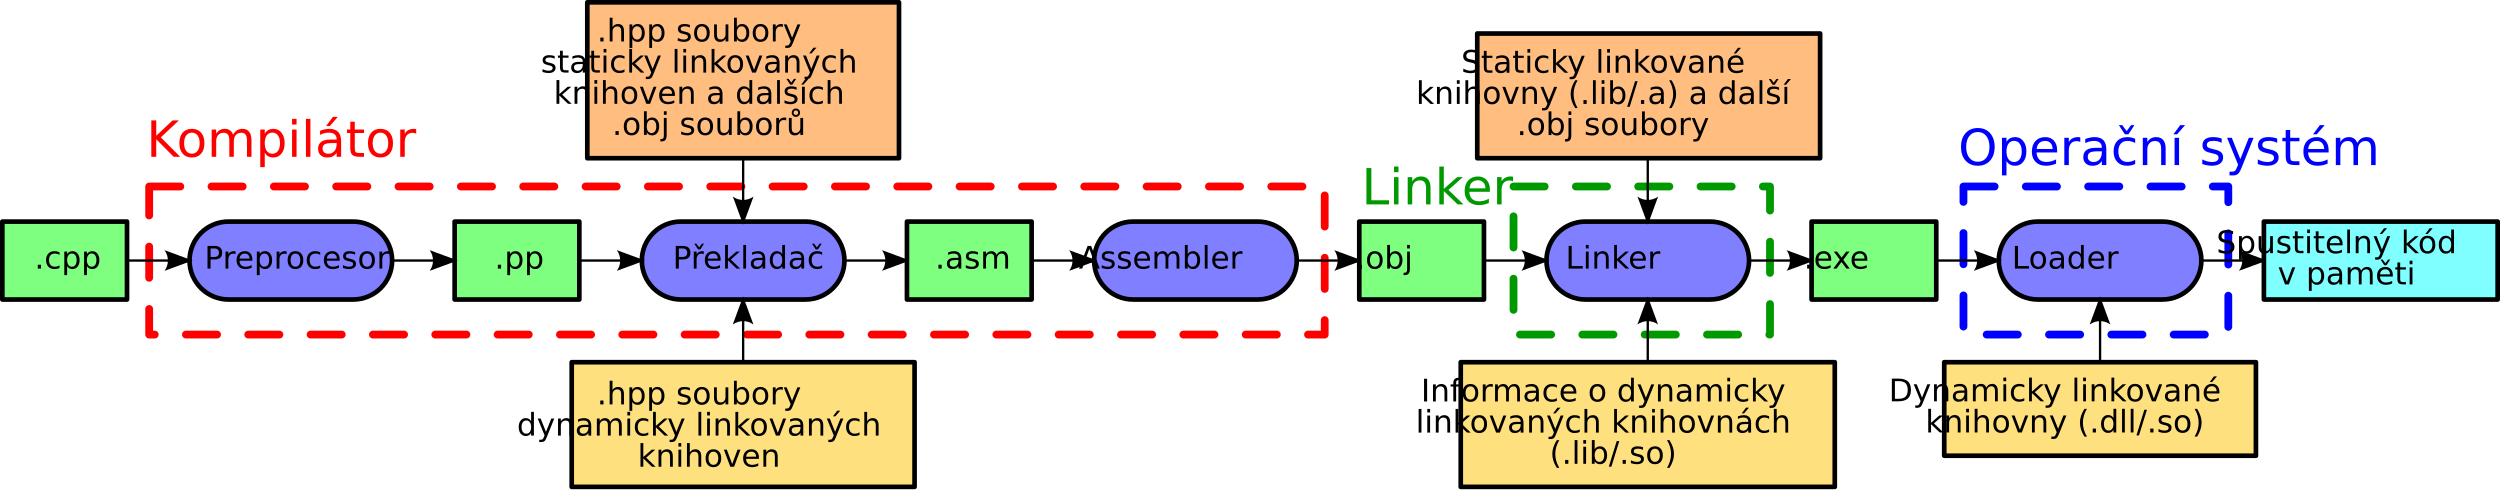
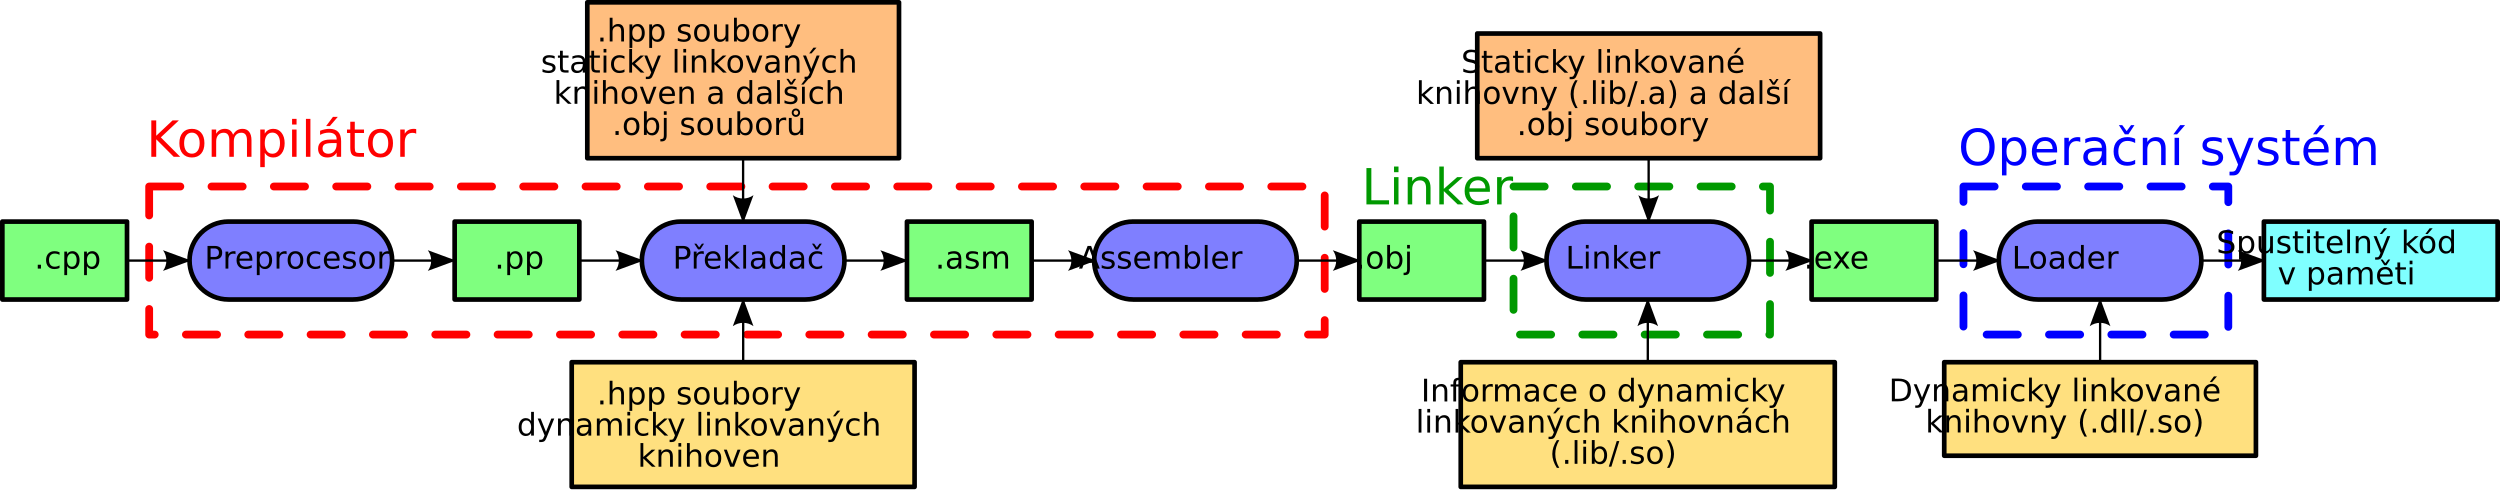
<svg xmlns="http://www.w3.org/2000/svg" width="1604.126" height="313.908" id="svg2" version="1.1">
  <defs id="defs3009">
    <marker orient="auto" refY="0" refX="0" id="Arrow2Lend" style="overflow:visible">
      <path id="path4525" style="font-size:12px;fill-rule:evenodd;stroke-width:0.625;stroke-linejoin:round" d="M 8.719,4.034 -2.207,0.016 8.719,-4.002 c -1.745,2.372 -1.735,5.617 -6e-7,8.035 z" transform="matrix(-1.1,0,0,-1.1,-1.1,0)" />
    </marker>
    <marker orient="auto" refY="0" refX="0" id="Arrow2Mend" style="overflow:visible">
      <path id="path4531" style="font-size:12px;fill-rule:evenodd;stroke-width:0.625;stroke-linejoin:round" d="M 8.719,4.034 -2.207,0.016 8.719,-4.002 c -1.745,2.372 -1.735,5.617 -6e-7,8.035 z" transform="scale(-0.6,-0.6)" />
+     </marker>
+     <marker orient="auto" refY="0" refX="0" id="Arrow2Lend-5" style="overflow:visible">
+       <path id="path4525-5" style="font-size:12px;fill-rule:evenodd;stroke-width:0.625;stroke-linejoin:round" d="M 8.719,4.034 -2.207,0.016 8.719,-4.002 c -1.745,2.372 -1.735,5.617 -6e-7,8.035 z" transform="matrix(-1.1,0,0,-1.1,-1.1,0)" />
+     </marker>
+     <marker orient="auto" refY="0" refX="0" id="Arrow2Lend-7" style="overflow:visible">
+       <path id="path4525-54" style="font-size:12px;fill-rule:evenodd;stroke-width:0.625;stroke-linejoin:round" d="M 8.719,4.034 -2.207,0.016 8.719,-4.002 c -1.745,2.372 -1.735,5.617 -6e-7,8.035 z" transform="matrix(-1.1,0,0,-1.1,-1.1,0)" />
+     </marker>
+     <marker orient="auto" refY="0" refX="0" id="Arrow2Lend-4" style="overflow:visible">
+       <path id="path4525-4" style="font-size:12px;fill-rule:evenodd;stroke-width:0.625;stroke-linejoin:round" d="M 8.719,4.034 -2.207,0.016 8.719,-4.002 c -1.745,2.372 -1.735,5.617 -6e-7,8.035 z" transform="matrix(-1.1,0,0,-1.1,-1.1,0)" />
+     </marker>
+     <marker orient="auto" refY="0" refX="0" id="Arrow2Lend-0" style="overflow:visible">
+       <path id="path4525-546" style="font-size:12px;fill-rule:evenodd;stroke-width:0.625;stroke-linejoin:round" d="M 8.719,4.034 -2.207,0.016 8.719,-4.002 c -1.745,2.372 -1.735,5.617 -6e-7,8.035 z" transform="matrix(-1.1,0,0,-1.1,-1.1,0)" />
+     </marker>
+     <marker orient="auto" refY="0" refX="0" id="Arrow2Lend-6" style="overflow:visible">
+       <path id="path4525-40" style="font-size:12px;fill-rule:evenodd;stroke-width:0.625;stroke-linejoin:round" d="M 8.719,4.034 -2.207,0.016 8.719,-4.002 c -1.745,2.372 -1.735,5.617 -6e-7,8.035 z" transform="matrix(-1.1,0,0,-1.1,-1.1,0)" />
+     </marker>
+     <marker orient="auto" refY="0" refX="0" id="Arrow2Lend-79" style="overflow:visible">
+       <path id="path4525-3" style="font-size:12px;fill-rule:evenodd;stroke-width:0.625;stroke-linejoin:round" d="M 8.719,4.034 -2.207,0.016 8.719,-4.002 c -1.745,2.372 -1.735,5.617 -6e-7,8.035 z" transform="matrix(-1.1,0,0,-1.1,-1.1,0)" />
+     </marker>
+     <marker orient="auto" refY="0" refX="0" id="Arrow2Lend-67" style="overflow:visible">
+       <path id="path4525-58" style="font-size:12px;fill-rule:evenodd;stroke-width:0.625;stroke-linejoin:round" d="M 8.719,4.034 -2.207,0.016 8.719,-4.002 c -1.745,2.372 -1.735,5.617 -6e-7,8.035 z" transform="matrix(-1.1,0,0,-1.1,-1.1,0)" />
+     </marker>
+     <marker orient="auto" refY="0" refX="0" id="Arrow2Lend-2" style="overflow:visible">
+       <path id="path4525-9" style="font-size:12px;fill-rule:evenodd;stroke-width:0.625;stroke-linejoin:round" d="M 8.719,4.034 -2.207,0.016 8.719,-4.002 c -1.745,2.372 -1.735,5.617 -6e-7,8.035 z" transform="matrix(-1.1,0,0,-1.1,-1.1,0)" />
+     </marker>
+     <marker orient="auto" refY="0" refX="0" id="Arrow2Lend-57" style="overflow:visible">
+       <path id="path4525-44" style="font-size:12px;fill-rule:evenodd;stroke-width:0.625;stroke-linejoin:round" d="M 8.719,4.034 -2.207,0.016 8.719,-4.002 c -1.745,2.372 -1.735,5.617 -6e-7,8.035 z" transform="matrix(-1.1,0,0,-1.1,-1.1,0)" />
+     </marker>
+     <marker orient="auto" refY="0" refX="0" id="Arrow2Lend-1" style="overflow:visible">
+       <path id="path4525-7" style="font-size:12px;fill-rule:evenodd;stroke-width:0.625;stroke-linejoin:round" d="M 8.719,4.034 -2.207,0.016 8.719,-4.002 c -1.745,2.372 -1.735,5.617 -6e-7,8.035 z" transform="matrix(-1.1,0,0,-1.1,-1.1,0)" />
+     </marker>
+     <marker orient="auto" refY="0" refX="0" id="marker4186" style="overflow:visible">
+       <path id="path4188" style="font-size:12px;fill-rule:evenodd;stroke-width:0.625;stroke-linejoin:round" d="M 8.719,4.034 -2.207,0.016 8.719,-4.002 c -1.745,2.372 -1.735,5.617 -6e-7,8.035 z" transform="matrix(-1.1,0,0,-1.1,-1.1,0)" />
+     </marker>
+     <marker orient="auto" refY="0" refX="0" id="Arrow2Lend-75" style="overflow:visible">
+       <path id="path4525-0" style="font-size:12px;fill-rule:evenodd;stroke-width:0.625;stroke-linejoin:round" d="M 8.719,4.034 -2.207,0.016 8.719,-4.002 c -1.745,2.372 -1.735,5.617 -6e-7,8.035 z" transform="matrix(-1.1,0,0,-1.1,-1.1,0)" />
+     </marker>
+     <marker orient="auto" refY="0" refX="0" id="marker4186-1" style="overflow:visible">
+       <path id="path4188-9" style="font-size:12px;fill-rule:evenodd;stroke-width:0.625;stroke-linejoin:round" d="M 8.719,4.034 -2.207,0.016 8.719,-4.002 c -1.745,2.372 -1.735,5.617 -6e-7,8.035 z" transform="matrix(-1.1,0,0,-1.1,-1.1,0)" />
+     </marker>
+     <marker orient="auto" refY="0" refX="0" id="Arrow2Lend-64" style="overflow:visible">
+       <path id="path4525-589" style="font-size:12px;fill-rule:evenodd;stroke-width:0.625;stroke-linejoin:round" d="M 8.719,4.034 -2.207,0.016 8.719,-4.002 c -1.745,2.372 -1.735,5.617 -6e-7,8.035 z" transform="matrix(-1.1,0,0,-1.1,-1.1,0)" />
+     </marker>
+     <marker orient="auto" refY="0" refX="0" id="marker4186-7" style="overflow:visible">
+       <path id="path4188-4" style="font-size:12px;fill-rule:evenodd;stroke-width:0.625;stroke-linejoin:round" d="M 8.719,4.034 -2.207,0.016 8.719,-4.002 c -1.745,2.372 -1.735,5.617 -6e-7,8.035 z" transform="matrix(-1.1,0,0,-1.1,-1.1,0)" />
+     </marker>
+     <marker orient="auto" refY="0" refX="0" id="Arrow2Lend-9" style="overflow:visible">
+       <path id="path4525-70" style="font-size:12px;fill-rule:evenodd;stroke-width:0.625;stroke-linejoin:round" d="M 8.719,4.034 -2.207,0.016 8.719,-4.002 c -1.745,2.372 -1.735,5.617 -6e-7,8.035 z" transform="matrix(-1.1,0,0,-1.1,-1.1,0)" />
+     </marker>
+     <marker orient="auto" refY="0" refX="0" id="marker4186-4" style="overflow:visible">
+       <path id="path4188-1" style="font-size:12px;fill-rule:evenodd;stroke-width:0.625;stroke-linejoin:round" d="M 8.719,4.034 -2.207,0.016 8.719,-4.002 c -1.745,2.372 -1.735,5.617 -6e-7,8.035 z" transform="matrix(-1.1,0,0,-1.1,-1.1,0)" />
+     </marker>
+     <marker orient="auto" refY="0" refX="0" id="Arrow2Lend-10" style="overflow:visible">
+       <path id="path4525-2" style="font-size:12px;fill-rule:evenodd;stroke-width:0.625;stroke-linejoin:round" d="M 8.719,4.034 -2.207,0.016 8.719,-4.002 c -1.745,2.372 -1.735,5.617 -6e-7,8.035 z" transform="matrix(-1.1,0,0,-1.1,-1.1,0)" />
+     </marker>
+     <marker orient="auto" refY="0" refX="0" id="marker4281" style="overflow:visible">
+       <path id="path4283" style="font-size:12px;fill-rule:evenodd;stroke-width:0.625;stroke-linejoin:round" d="M 8.719,4.034 -2.207,0.016 8.719,-4.002 c -1.745,2.372 -1.735,5.617 -6e-7,8.035 z" transform="matrix(-1.1,0,0,-1.1,-1.1,0)" />
+     </marker>
+     <marker orient="auto" refY="0" refX="0" id="Arrow2Lend-56" style="overflow:visible">
+       <path id="path4525-96" style="font-size:12px;fill-rule:evenodd;stroke-width:0.625;stroke-linejoin:round" d="M 8.719,4.034 -2.207,0.016 8.719,-4.002 c -1.745,2.372 -1.735,5.617 -6e-7,8.035 z" transform="matrix(-1.1,0,0,-1.1,-1.1,0)" />
+     </marker>
+     <marker orient="auto" refY="0" refX="0" id="Arrow2Lend-3" style="overflow:visible">
+       <path id="path4525-46" style="font-size:12px;fill-rule:evenodd;stroke-width:0.625;stroke-linejoin:round" d="M 8.719,4.034 -2.207,0.016 8.719,-4.002 c -1.745,2.372 -1.735,5.617 -6e-7,8.035 z" transform="matrix(-1.1,0,0,-1.1,-1.1,0)" />
+     </marker>
+     <marker orient="auto" refY="0" refX="0" id="Arrow2Lend-8" style="overflow:visible">
+       <path id="path4525-29" style="font-size:12px;fill-rule:evenodd;stroke-width:0.625;stroke-linejoin:round" d="M 8.719,4.034 -2.207,0.016 8.719,-4.002 c -1.745,2.372 -1.735,5.617 -6e-7,8.035 z" transform="matrix(-1.1,0,0,-1.1,-1.1,0)" />
+     </marker>
+     <marker orient="auto" refY="0" refX="0" id="Arrow2Lend-39" style="overflow:visible">
+       <path id="path4525-28" style="font-size:12px;fill-rule:evenodd;stroke-width:0.625;stroke-linejoin:round" d="M 8.719,4.034 -2.207,0.016 8.719,-4.002 c -1.745,2.372 -1.735,5.617 -6e-7,8.035 z" transform="matrix(-1.1,0,0,-1.1,-1.1,0)" />
    </marker>
  </defs>
  <g id="layer1" transform="translate(167.5098,-84.99559)">
    <rect style="fill:none;stroke:#ff0000;stroke-width:5;stroke-linecap:round;stroke-linejoin:round;stroke-miterlimit:4;stroke-opacity:1;stroke-dasharray:20, 20;stroke-dashoffset:0" id="rect6059" width="754.286" height="95" x="-71.796" y="204.673" />
    <rect style="fill:none;stroke:#009900;stroke-width:5;stroke-linecap:round;stroke-linejoin:round;stroke-miterlimit:4;stroke-opacity:1;stroke-dasharray:20, 20;stroke-dashoffset:0" id="rect6059-0" width="164.573" height="95" x="803.643" y="204.673" />
    <rect style="fill:none;stroke:#0000ff;stroke-width:5;stroke-linecap:round;stroke-linejoin:round;stroke-miterlimit:4;stroke-opacity:1;stroke-dasharray:20, 20;stroke-dashoffset:0" id="rect6059-8" width="169.941" height="95" x="1092.347" y="204.673" />
    <g id="g3811" transform="translate(-107.3257,183.3825)">
      <rect ry="25" rx="25" y="43.791" x="61.429" height="50" width="130" id="rect3037" style="fill:#7f7fff;fill-opacity:1;fill-rule:nonzero;stroke:#000000;stroke-width:3;stroke-miterlimit:4;stroke-opacity:1;stroke-dasharray:none" />
      <text id="text3807" y="73.976" x="70.999" style="font-size:20px;font-style:normal;font-weight:normal;line-height:125%;letter-spacing:0px;word-spacing:0px;fill:#000000;fill-opacity:1;stroke:none;font-family:Bitstream Vera Sans" xml:space="preserve">
        <tspan style="fill:#000000;fill-opacity:1" y="73.976" x="70.999" id="tspan3809">Preprocesor</tspan>
      </text>
    </g>
    <g transform="translate(-391.0414,181.9539)" id="g3839-4">
      <rect y="45.219" x="225.032" height="50" width="80" id="rect3816-0" style="fill:#7fff7f;fill-opacity:1;fill-rule:nonzero;stroke:#000000;stroke-width:3;stroke-linecap:round;stroke-linejoin:round;stroke-miterlimit:4;stroke-opacity:1;stroke-dasharray:none;stroke-dashoffset:0" />
      <text xml:space="preserve" style="font-size:20px;font-style:normal;font-weight:normal;line-height:125%;letter-spacing:0px;word-spacing:0px;fill:#000000;fill-opacity:1;stroke:none;font-family:Bitstream Vera Sans" x="245.622" y="75.405" id="text3807-1-9">
        <tspan x="245.622" y="75.405" style="fill:#000000;fill-opacity:1" id="tspan3871">.cpp</tspan>
      </text>
    </g>
    <g transform="translate(38.82243,43.6345)" id="g3839-4-8">
      <rect y="42.861" x="170.506" height="100" width="200" id="rect3816-0-8" style="fill:#ffbe7f;fill-opacity:1;fill-rule:nonzero;stroke:#000000;stroke-width:3;stroke-linecap:round;stroke-linejoin:round;stroke-miterlimit:4;stroke-opacity:1;stroke-dasharray:none;stroke-dashoffset:0" />
      <text xml:space="preserve" style="font-size:20px;font-style:normal;font-weight:normal;line-height:100%;letter-spacing:0px;word-spacing:0px;fill:#000000;fill-opacity:1;stroke:none;font-family:Bitstream Vera Sans" x="270.882" y="67.954" id="text3807-1-9-2">
        <tspan x="270.882" y="67.954" style="font-size:20px;text-align:center;line-height:100%;text-anchor:middle;fill:#000000;fill-opacity:1" id="tspan3902">.hpp soubory</tspan>
        <tspan x="270.882" y="87.954" style="font-size:20px;text-align:center;line-height:100%;text-anchor:middle;fill:#000000;fill-opacity:1" id="tspan3904">staticky linkovaných</tspan>
        <tspan x="270.882" y="107.954" style="font-size:20px;text-align:center;line-height:100%;text-anchor:middle;fill:#000000;fill-opacity:1" id="tspan4313">knihoven a dalších</tspan>
        <tspan x="270.882" y="127.954" style="font-size:20px;text-align:center;line-height:100%;text-anchor:middle;fill:#000000;fill-opacity:1" id="tspan4317">.obj souborů</tspan>
      </text>
    </g>
    <g id="g3811-5" transform="translate(182.8995,183.3825)">
      <rect ry="25" rx="25" y="43.791" x="61.429" height="50" width="130" id="rect3037-9" style="fill:#7f7fff;fill-opacity:1;fill-rule:nonzero;stroke:#000000;stroke-width:3;stroke-miterlimit:4;stroke-opacity:1;stroke-dasharray:none" />
      <text id="text3807-2" y="73.976" x="81.238" style="font-size:20px;font-style:normal;font-weight:normal;line-height:125%;letter-spacing:0px;word-spacing:0px;fill:#000000;fill-opacity:1;stroke:none;font-family:Bitstream Vera Sans" xml:space="preserve">
        <tspan style="fill:#000000;fill-opacity:1" y="73.976" x="81.238" id="tspan3809-6">Překladač</tspan>
      </text>
    </g>
    <g id="g3811-5-2" transform="translate(473.1248,183.3825)">
      <rect ry="25" rx="25" y="43.791" x="61.429" height="50" width="130" id="rect3037-9-2" style="fill:#7f7fff;fill-opacity:1;fill-rule:nonzero;stroke:#000000;stroke-width:3;stroke-miterlimit:4;stroke-opacity:1;stroke-dasharray:none" />
      <text id="text3807-2-0" y="73.976" x="126.316" style="font-size:20px;font-style:normal;font-weight:normal;line-height:125%;letter-spacing:0px;word-spacing:0px;fill:#000000;fill-opacity:1;stroke:none;font-family:Bitstream Vera Sans" xml:space="preserve">
        <tspan style="text-align:center;text-anchor:middle;fill:#000000;fill-opacity:1" y="73.976" x="126.316" id="tspan3809-6-1">Assembler</tspan>
      </text>
    </g>
    <g id="g3811-5-2-0" transform="translate(763.35,183.3825)">
      <rect ry="25" rx="25" y="43.791" x="61.429" height="50" width="130" id="rect3037-9-2-5" style="fill:#7f7fff;fill-opacity:1;fill-rule:nonzero;stroke:#000000;stroke-width:3;stroke-miterlimit:4;stroke-opacity:1;stroke-dasharray:none" />
      <text id="text3807-2-0-6" y="73.976" x="126.316" style="font-size:20px;font-style:normal;font-weight:normal;line-height:125%;letter-spacing:0px;word-spacing:0px;fill:#000000;fill-opacity:1;stroke:none;font-family:Bitstream Vera Sans" xml:space="preserve">
        <tspan style="text-align:center;text-anchor:middle;fill:#000000;fill-opacity:1" y="73.976" x="126.316" id="tspan3809-6-1-3">Linker</tspan>
      </text>
    </g>
    <g id="g3811-5-2-0-8" transform="translate(1053.575,183.3825)">
      <rect ry="25" rx="25" y="43.791" x="61.429" height="50" width="130" id="rect3037-9-2-5-1" style="fill:#7f7fff;fill-opacity:1;fill-rule:nonzero;stroke:#000000;stroke-width:3;stroke-miterlimit:4;stroke-opacity:1;stroke-dasharray:none" />
      <text id="text3807-2-0-6-2" y="73.976" x="126.316" style="font-size:20px;font-style:normal;font-weight:normal;line-height:125%;letter-spacing:0px;word-spacing:0px;fill:#000000;fill-opacity:1;stroke:none;font-family:Bitstream Vera Sans" xml:space="preserve">
        <tspan style="text-align:center;text-anchor:middle;fill:#000000;fill-opacity:1" y="73.976" x="126.316" id="tspan3809-6-1-3-7">Loader</tspan>
      </text>
    </g>
    <g transform="translate(616.4158,62.20592)" id="g3839-4-8-5">
      <rect y="44.29" x="163.954" height="80" width="220" id="rect3816-0-8-5" style="fill:#ffbe7f;fill-opacity:1;fill-rule:nonzero;stroke:#000000;stroke-width:3;stroke-linecap:round;stroke-linejoin:round;stroke-miterlimit:4;stroke-opacity:1;stroke-dasharray:none;stroke-dashoffset:0" />
      <text xml:space="preserve" style="font-size:20px;font-style:normal;font-weight:normal;line-height:100%;letter-spacing:0px;word-spacing:0px;fill:#000000;fill-opacity:1;stroke:none;font-family:Bitstream Vera Sans" x="273.334" y="69.465" id="text3807-1-9-2-3">
        <tspan x="273.334" y="69.465" style="font-size:20px;text-align:center;line-height:100%;text-anchor:middle;fill:#000000;fill-opacity:1" id="tspan3908-1">Staticky linkované</tspan>
        <tspan x="273.334" y="89.465" style="font-size:20px;text-align:center;line-height:100%;text-anchor:middle;fill:#000000;fill-opacity:1" id="tspan4258">knihovny (.lib/.a) a další</tspan>
        <tspan x="273.334" y="109.465" style="font-size:20px;text-align:center;line-height:100%;text-anchor:middle;fill:#000000;fill-opacity:1" id="tspan4319">.obj soubory</tspan>
      </text>
    </g>
-     <path style="fill:none;stroke:#000000;stroke-width:1.5;stroke-linecap:butt;stroke-linejoin:miter;stroke-miterlimit:4;stroke-opacity:1;stroke-dasharray:none;marker-mid:none;marker-end:url(#Arrow2Lend);display:inline" d="m -86.01,252.173 40.113,0" id="path4267" />
-     <path style="fill:none;stroke:#000000;stroke-width:1.5;stroke-linecap:butt;stroke-linejoin:miter;stroke-miterlimit:4;stroke-opacity:1;stroke-dasharray:none;marker-end:url(#Arrow2Lend);display:inline" d="m 309.328,317.403 -1e-5,-40.23" id="path4271" />
-     <path style="fill:none;stroke:#000000;stroke-width:1.5;stroke-linecap:butt;stroke-linejoin:miter;stroke-miterlimit:4;stroke-opacity:1;stroke-dasharray:none;marker-end:url(#Arrow2Lend);display:inline" d="m 374.328,252.173 40.113,0" id="path4273" />
-     <path style="fill:none;stroke:#000000;stroke-width:1.5;stroke-linecap:butt;stroke-linejoin:miter;stroke-miterlimit:4;stroke-opacity:1;stroke-dasharray:none;marker-end:url(#Arrow2Lend);display:inline" d="m 494.441,252.173 40.113,0" id="path4275" />
-     <path style="fill:none;stroke:#000000;stroke-width:1.5;stroke-linecap:butt;stroke-linejoin:miter;stroke-miterlimit:4;stroke-opacity:1;stroke-dasharray:none;marker-end:url(#Arrow2Lend);display:inline" d="m 664.553,252.173 40.113,0" id="path4277" />
-     <path style="fill:none;stroke:#000000;stroke-width:1.5;stroke-linecap:butt;stroke-linejoin:miter;stroke-miterlimit:4;stroke-opacity:1;stroke-dasharray:none;marker-end:url(#Arrow2Lend);display:inline" d="m 954.779,252.173 40.113,0" id="path4281" />
-     <path style="fill:none;stroke:#000000;stroke-width:1.5;stroke-linecap:butt;stroke-linejoin:miter;stroke-miterlimit:4;stroke-opacity:1;stroke-dasharray:none;marker-end:url(#Arrow2Lend);display:inline" d="m 784.666,252.173 40.113,0" id="path4291" />
-     <path style="fill:none;stroke:#000000;stroke-width:1.5;stroke-linecap:butt;stroke-linejoin:miter;stroke-miterlimit:4;stroke-opacity:1;stroke-dasharray:none;marker-end:url(#Arrow2Lend);display:inline" d="m 1074.891,252.173 40.113,0" id="path4297" />
-     <path style="fill:none;stroke:#000000;stroke-width:1.5;stroke-linecap:butt;stroke-linejoin:miter;stroke-miterlimit:4;stroke-opacity:1;stroke-dasharray:none;marker-end:url(#Arrow2Lend);display:inline" d="m 1245.004,252.173 40.113,0" id="path4301" />
-     <path style="fill:none;stroke:#000000;stroke-width:1.5;stroke-linecap:butt;stroke-linejoin:miter;stroke-miterlimit:4;stroke-opacity:1;stroke-dasharray:none;marker-end:url(#Arrow2Lend);display:inline" d="m 889.779,186.496 -10e-6,40.678" id="path4303" />
-     <path style="fill:none;stroke:#000000;stroke-width:1.5;stroke-linecap:butt;stroke-linejoin:miter;stroke-miterlimit:4;stroke-opacity:1;stroke-dasharray:none;marker-end:url(#Arrow2Lend);display:inline" d="m 1180.004,317.403 -10e-5,-40.23" id="path4305" />
-     <path style="fill:none;stroke:#000000;stroke-width:1.5;stroke-linecap:butt;stroke-linejoin:miter;stroke-miterlimit:4;stroke-opacity:1;stroke-dasharray:none;marker-end:url(#Arrow2Lend);display:inline" d="m 309.328,186.496 0,40.678" id="path4307" />
-     <path style="fill:none;stroke:#000000;stroke-width:1.5;stroke-linecap:butt;stroke-linejoin:miter;stroke-miterlimit:4;stroke-opacity:1;stroke-dasharray:none;marker-end:url(#Arrow2Lend);display:inline" d="m 204.215,252.173 40.113,0" id="path4309" />
    <g id="g3839-3-5-9" transform="translate(773.4626,181.9539)">
      <rect y="45.219" x="221.429" height="50" width="80" id="rect3816-9-6-7" style="fill:#7fff7f;fill-opacity:1;fill-rule:nonzero;stroke:#000000;stroke-width:3;stroke-linecap:round;stroke-linejoin:round;stroke-miterlimit:4;stroke-opacity:1;stroke-dasharray:none;stroke-dashoffset:0" rx="0.01" ry="0.01" />
      <text xml:space="preserve" style="font-size:20px;font-style:normal;font-weight:normal;line-height:125%;letter-spacing:0px;word-spacing:0px;fill:#000000;fill-opacity:1;stroke:none;font-family:Bitstream Vera Sans" x="259.612" y="75.405" id="text3807-1-5-1-6">
        <tspan id="tspan3809-7-1-5-3" x="259.612" y="75.405" style="text-align:center;text-anchor:middle;fill:#000000;fill-opacity:1">.exe</tspan>
      </text>
      <text xml:space="preserve" style="font-size:20px;font-style:normal;font-weight:normal;line-height:125%;letter-spacing:0px;word-spacing:0px;fill:#000000;fill-opacity:1;stroke:none;font-family:Bitstream Vera Sans" x="442.143" y="456.648" id="text4028-1" transform="translate(-113.5714,-373.5714)">
        <tspan id="tspan4030-5" x="442.143" y="456.648" />
      </text>
    </g>
    <g id="g3839-3-5" transform="translate(483.2374,181.9539)">
      <rect y="45.219" x="221.429" height="50" width="80" id="rect3816-9-6" style="fill:#7fff7f;fill-opacity:1;fill-rule:nonzero;stroke:#000000;stroke-width:3;stroke-linecap:round;stroke-linejoin:round;stroke-miterlimit:4;stroke-opacity:1;stroke-dasharray:none;stroke-dashoffset:0" rx="0.01" ry="0.01" />
      <text xml:space="preserve" style="font-size:20px;font-style:normal;font-weight:normal;line-height:125%;letter-spacing:0px;word-spacing:0px;fill:#000000;fill-opacity:1;stroke:none;font-family:Bitstream Vera Sans" x="259.612" y="75.405" id="text3807-1-5-1">
        <tspan id="tspan3809-7-1-5" x="259.612" y="75.405" style="text-align:center;text-anchor:middle;fill:#000000;fill-opacity:1">.obj</tspan>
      </text>
      <text xml:space="preserve" style="font-size:20px;font-style:normal;font-weight:normal;line-height:125%;letter-spacing:0px;word-spacing:0px;fill:#000000;fill-opacity:1;stroke:none;font-family:Bitstream Vera Sans" x="442.143" y="456.648" id="text4028" transform="translate(-113.5714,-373.5714)">
        <tspan id="tspan4030" x="442.143" y="456.648" />
      </text>
    </g>
    <g id="g3839" transform="translate(-97.21312,181.9539)">
      <rect y="45.219" x="221.429" height="50" width="80" id="rect3816" style="fill:#7fff7f;fill-opacity:1;fill-rule:nonzero;stroke:#000000;stroke-width:3;stroke-linecap:round;stroke-linejoin:round;stroke-miterlimit:4;stroke-opacity:1;stroke-dasharray:none;stroke-dashoffset:0" rx="0.01" ry="0.01" />
      <text xml:space="preserve" style="font-size:20px;font-style:normal;font-weight:normal;line-height:125%;letter-spacing:0px;word-spacing:0px;fill:#000000;fill-opacity:1;stroke:none;font-family:Bitstream Vera Sans" x="247.019" y="75.405" id="text3807-1">
        <tspan id="tspan3809-7" x="247.019" y="75.405" style="fill:#000000;fill-opacity:1">.pp</tspan>
      </text>
    </g>
    <g transform="translate(927.796,257.7697)" id="g3839-4-8-6-9">
      <rect y="59.634" x="152.208" height="60" width="200" id="rect3816-0-8-7-0" style="fill:#ffe07f;fill-opacity:1;fill-rule:nonzero;stroke:#000000;stroke-width:3;stroke-linecap:round;stroke-linejoin:round;stroke-miterlimit:4;stroke-opacity:1;stroke-dasharray:none;stroke-dashoffset:0" />
      <text xml:space="preserve" style="font-size:20px;font-style:normal;font-weight:normal;line-height:100%;letter-spacing:0px;word-spacing:0px;fill:#000000;fill-opacity:1;stroke:none;font-family:Bitstream Vera Sans" x="251.856" y="84.726" id="text3807-1-9-2-8-8">
        <tspan x="251.856" y="84.726" style="font-size:20px;text-align:center;line-height:100%;text-anchor:middle;fill:#000000;fill-opacity:1" id="tspan3908-5-0">Dynamicky linkované</tspan>
        <tspan x="251.856" y="104.726" style="font-size:20px;text-align:center;line-height:100%;text-anchor:middle;fill:#000000;fill-opacity:1" id="tspan6464">knihovny (.dll/.so)</tspan>
      </text>
    </g>
    <g transform="translate(47.1202,275.7553)" id="g3839-4-8-6">
      <rect y="41.648" x="152.208" height="80" width="220" id="rect3816-0-8-7" style="fill:#ffe07f;fill-opacity:1;fill-rule:nonzero;stroke:#000000;stroke-width:3;stroke-linecap:round;stroke-linejoin:round;stroke-miterlimit:4;stroke-opacity:1;stroke-dasharray:none;stroke-dashoffset:0" />
      <text xml:space="preserve" style="font-size:20px;font-style:normal;font-weight:normal;line-height:100%;letter-spacing:0px;word-spacing:0px;fill:#000000;fill-opacity:1;stroke:none;font-family:Bitstream Vera Sans" x="262.55" y="68.728" id="text3807-1-9-2-8">
        <tspan x="262.55" y="68.728" style="font-size:20px;text-align:center;line-height:100%;text-anchor:middle;fill:#000000;fill-opacity:1" id="tspan3902-9">.hpp soubory</tspan>
        <tspan x="262.55" y="88.728" style="font-size:20px;text-align:center;line-height:100%;text-anchor:middle;fill:#000000;fill-opacity:1" id="tspan3904-5">dynamicky linkovaných</tspan>
        <tspan x="262.55" y="108.728" style="font-size:20px;text-align:center;line-height:100%;text-anchor:middle;fill:#000000;fill-opacity:1" id="tspan3908-5">knihoven</tspan>
      </text>
    </g>
    <g id="g3839-3" transform="translate(193.0121,181.9539)">
      <rect y="45.219" x="221.429" height="50" width="80" id="rect3816-9" style="fill:#7fff7f;fill-opacity:1;fill-rule:nonzero;stroke:#000000;stroke-width:3;stroke-linecap:round;stroke-linejoin:round;stroke-miterlimit:4;stroke-opacity:1;stroke-dasharray:none;stroke-dashoffset:0" rx="0.01" ry="0.01" />
      <text xml:space="preserve" style="font-size:20px;font-style:normal;font-weight:normal;line-height:125%;letter-spacing:0px;word-spacing:0px;fill:#000000;fill-opacity:1;stroke:none;font-family:Bitstream Vera Sans" x="239.495" y="75.405" id="text3807-1-5">
        <tspan id="tspan3809-7-1" x="239.495" y="75.405" style="fill:#000000;fill-opacity:1">.asm</tspan>
      </text>
    </g>
    <g id="g3839-3-5-9-9" transform="translate(1077.41,178.1238)">
      <rect y="49.049" x="207.706" height="50" width="150" id="rect3816-9-6-7-6" style="fill:#7fffff;fill-opacity:1;fill-rule:nonzero;stroke:#000000;stroke-width:3;stroke-linecap:round;stroke-linejoin:round;stroke-miterlimit:4;stroke-opacity:1;stroke-dasharray:none;stroke-dashoffset:0" rx="0.01" ry="0.01" />
      <text xml:space="preserve" style="font-size:20px;font-style:normal;font-weight:normal;line-height:100%;letter-spacing:0px;word-spacing:0px;fill:#000000;fill-opacity:1;stroke:none;font-family:Bitstream Vera Sans" x="282.985" y="69.342" id="text3807-1-5-1-6-1">
        <tspan id="tspan3809-7-1-5-3-1" x="282.985" y="69.342" style="text-align:center;line-height:100%;text-anchor:middle;fill:#000000;fill-opacity:1">Spustitelný kód</tspan>
        <tspan x="282.985" y="89.342" style="text-align:center;line-height:100%;text-anchor:middle;fill:#000000;fill-opacity:1" id="tspan4200">v paměti</tspan>
      </text>
      <text xml:space="preserve" style="font-size:20px;font-style:normal;font-weight:normal;line-height:125%;letter-spacing:0px;word-spacing:0px;fill:#000000;fill-opacity:1;stroke:none;font-family:Bitstream Vera Sans" x="442.143" y="456.648" id="text4028-1-4" transform="translate(-113.5714,-373.5714)">
        <tspan id="tspan4030-5-9" x="442.143" y="456.648" />
      </text>
-     </g>
-     <path style="fill:none;stroke:#000000;stroke-width:1.5;stroke-linecap:butt;stroke-linejoin:miter;stroke-miterlimit:4;stroke-opacity:1;stroke-dasharray:none;marker-end:url(#Arrow2Lend);display:inline" d="m 84.103,252.173 40.113,0" id="path5685" />
-     <g transform="translate(638.285,257.7697)" id="g3839-4-8-6-9-8">
-       <path style="fill:none;stroke:#000000;stroke-width:1.5;stroke-linecap:butt;stroke-linejoin:miter;stroke-miterlimit:4;stroke-opacity:1;stroke-dasharray:none;marker-end:url(#Arrow2Lend);display:inline" d="m 419.003,16.087 -1e-5,-40.23" id="path6215" transform="translate(-167.5098,43.54604)" />
    </g>
    <text xml:space="preserve" style="font-size:20px;font-style:normal;font-weight:normal;line-height:125%;letter-spacing:0px;word-spacing:0px;fill:#ff0000;fill-opacity:1;stroke:none;font-family:Bitstream Vera Sans" x="-73.566" y="185.589" id="text6428">
      <tspan id="tspan6430" x="-73.566" y="185.589" style="font-size:32px">Kompilátor</tspan>
    </text>
    <text xml:space="preserve" style="font-size:20px;font-style:normal;font-weight:normal;line-height:125%;letter-spacing:0px;word-spacing:0px;fill:#009900;fill-opacity:1;stroke:none;font-family:Bitstream Vera Sans" x="706.116" y="216.149" id="text6428-2">
      <tspan id="tspan6430-3" x="706.116" y="216.149" style="font-size:32px;fill:#009900;fill-opacity:1">Linker</tspan>
    </text>
    <text xml:space="preserve" style="font-size:20px;font-style:normal;font-weight:normal;line-height:125%;letter-spacing:0px;word-spacing:0px;fill:#ff0000;fill-opacity:1;stroke:none;font-family:Bitstream Vera Sans" x="1088.964" y="190.895" id="text6428-4">
      <tspan id="tspan6430-1" x="1088.964" y="190.895" style="font-size:32px;fill:#0000ff;fill-opacity:1">Operační systém</tspan>
    </text>
    <g transform="translate(617.5707,277.7697)" id="g3839-4-8-6-9-7">
      <rect y="39.634" x="152.208" height="80" width="240" id="rect3816-0-8-7-0-0" style="fill:#ffe07f;fill-opacity:1;fill-rule:nonzero;stroke:#000000;stroke-width:3;stroke-linecap:round;stroke-linejoin:round;stroke-miterlimit:4;stroke-opacity:1;stroke-dasharray:none;stroke-dashoffset:0" />
      <text xml:space="preserve" style="font-size:20px;font-style:normal;font-weight:normal;line-height:100%;letter-spacing:0px;word-spacing:0px;fill:#000000;fill-opacity:1;stroke:none;font-family:Bitstream Vera Sans" x="272.252" y="64.809" id="text3807-1-9-2-8-8-7">
        <tspan x="272.252" y="64.809" style="font-size:20px;text-align:center;line-height:100%;text-anchor:middle;fill:#000000;fill-opacity:1" id="tspan6464-1">Informace o dynamicky</tspan>
        <tspan x="272.252" y="84.809" style="font-size:20px;text-align:center;line-height:100%;text-anchor:middle;fill:#000000;fill-opacity:1" id="tspan6502">linkovaných knihovnách</tspan>
        <tspan x="272.252" y="104.809" style="font-size:20px;text-align:center;line-height:100%;text-anchor:middle;fill:#000000;fill-opacity:1" id="tspan6504">(.lib/.so)</tspan>
      </text>
    </g>
+     <g id="g4170">
+       <path id="path3092" d="m -86.193,252.2 39.314,0" style="fill:none;stroke:#000000;stroke-width:1.5;stroke-linecap:butt;stroke-linejoin:miter;stroke-miterlimit:4;stroke-opacity:1;stroke-dasharray:none;marker-end:url(#Arrow2Lend)" />
+       <path id="path3092-68" d="m 83.729,252.2 39.314,0" style="fill:none;stroke:#000000;stroke-width:1.5;stroke-linecap:butt;stroke-linejoin:miter;stroke-miterlimit:4;stroke-opacity:1;stroke-dasharray:none;marker-end:url(#Arrow2Lend)" />
+     </g>
+     <g transform="translate(1161.389,0)" id="g4170-3">
+       <path id="path3092-1" d="m -86.193,252.2 39.314,0" style="fill:none;stroke:#000000;stroke-width:1.5;stroke-linecap:butt;stroke-linejoin:miter;stroke-miterlimit:4;stroke-opacity:1;stroke-dasharray:none;marker-end:url(#Arrow2Lend)" />
+       <path id="path3092-68-6" d="m 83.729,252.2 39.314,0" style="fill:none;stroke:#000000;stroke-width:1.5;stroke-linecap:butt;stroke-linejoin:miter;stroke-miterlimit:4;stroke-opacity:1;stroke-dasharray:none;marker-end:url(#Arrow2Lend)" />
+     </g>
+     <g transform="translate(290.3472,0)" id="g4170-8">
+       <path id="path3092-4" d="m -86.193,252.2 39.314,0" style="fill:none;stroke:#000000;stroke-width:1.5;stroke-linecap:butt;stroke-linejoin:miter;stroke-miterlimit:4;stroke-opacity:1;stroke-dasharray:none;marker-end:url(#Arrow2Lend)" />
+       <path id="path3092-68-62" d="m 83.729,252.2 39.314,0" style="fill:none;stroke:#000000;stroke-width:1.5;stroke-linecap:butt;stroke-linejoin:miter;stroke-miterlimit:4;stroke-opacity:1;stroke-dasharray:none;marker-end:url(#Arrow2Lend)" />
+     </g>
+     <g transform="translate(580.6944,0)" id="g4170-4">
+       <path id="path3092-16" d="m -86.193,252.2 39.314,0" style="fill:none;stroke:#000000;stroke-width:1.5;stroke-linecap:butt;stroke-linejoin:miter;stroke-miterlimit:4;stroke-opacity:1;stroke-dasharray:none;marker-end:url(#Arrow2Lend)" />
+       <path id="path3092-68-7" d="m 83.729,252.2 39.314,0" style="fill:none;stroke:#000000;stroke-width:1.5;stroke-linecap:butt;stroke-linejoin:miter;stroke-miterlimit:4;stroke-opacity:1;stroke-dasharray:none;marker-end:url(#Arrow2Lend)" />
+     </g>
+     <g transform="translate(871.0415,0)" id="g4170-0">
+       <path id="path3092-3" d="m -86.193,252.2 39.314,0" style="fill:none;stroke:#000000;stroke-width:1.5;stroke-linecap:butt;stroke-linejoin:miter;stroke-miterlimit:4;stroke-opacity:1;stroke-dasharray:none;marker-end:url(#Arrow2Lend)" />
+       <path id="path3092-68-8" d="m 83.729,252.2 39.314,0" style="fill:none;stroke:#000000;stroke-width:1.5;stroke-linecap:butt;stroke-linejoin:miter;stroke-miterlimit:4;stroke-opacity:1;stroke-dasharray:none;marker-end:url(#Arrow2Lend)" />
+     </g>
+     <path style="fill:none;stroke:#000000;stroke-width:1.5;stroke-linecap:butt;stroke-linejoin:miter;stroke-miterlimit:4;stroke-opacity:1;stroke-dasharray:none;marker-end:url(#Arrow2Lend)" d="m 309.302,186.949 0,39.314" id="path3092-4-0" />
+     <path style="fill:none;stroke:#000000;stroke-width:1.5;stroke-linecap:butt;stroke-linejoin:miter;stroke-miterlimit:4;stroke-opacity:1;stroke-dasharray:none;marker-end:url(#Arrow2Lend)" d="m 890.343,186.949 0,39.314" id="path3092-4-0-1" />
+     <path style="fill:none;stroke:#000000;stroke-width:1.5;stroke-linecap:butt;stroke-linejoin:miter;stroke-miterlimit:4;stroke-opacity:1;stroke-dasharray:none;marker-end:url(#Arrow2Lend)" d="m 309.355,317.574 0,-39.314" id="path3092-4-0-4" />
+     <path style="fill:none;stroke:#000000;stroke-width:1.5;stroke-linecap:butt;stroke-linejoin:miter;stroke-miterlimit:4;stroke-opacity:1;stroke-dasharray:none;marker-end:url(#Arrow2Lend)" d="m 889.805,317.574 0,-39.314" id="path3092-4-0-4-0" />
+     <path style="fill:none;stroke:#000000;stroke-width:1.5;stroke-linecap:butt;stroke-linejoin:miter;stroke-miterlimit:4;stroke-opacity:1;stroke-dasharray:none;marker-end:url(#Arrow2Lend)" d="m 1180.03,317.574 0,-39.314" id="path3092-4-0-4-7" />
  </g>
</svg>
